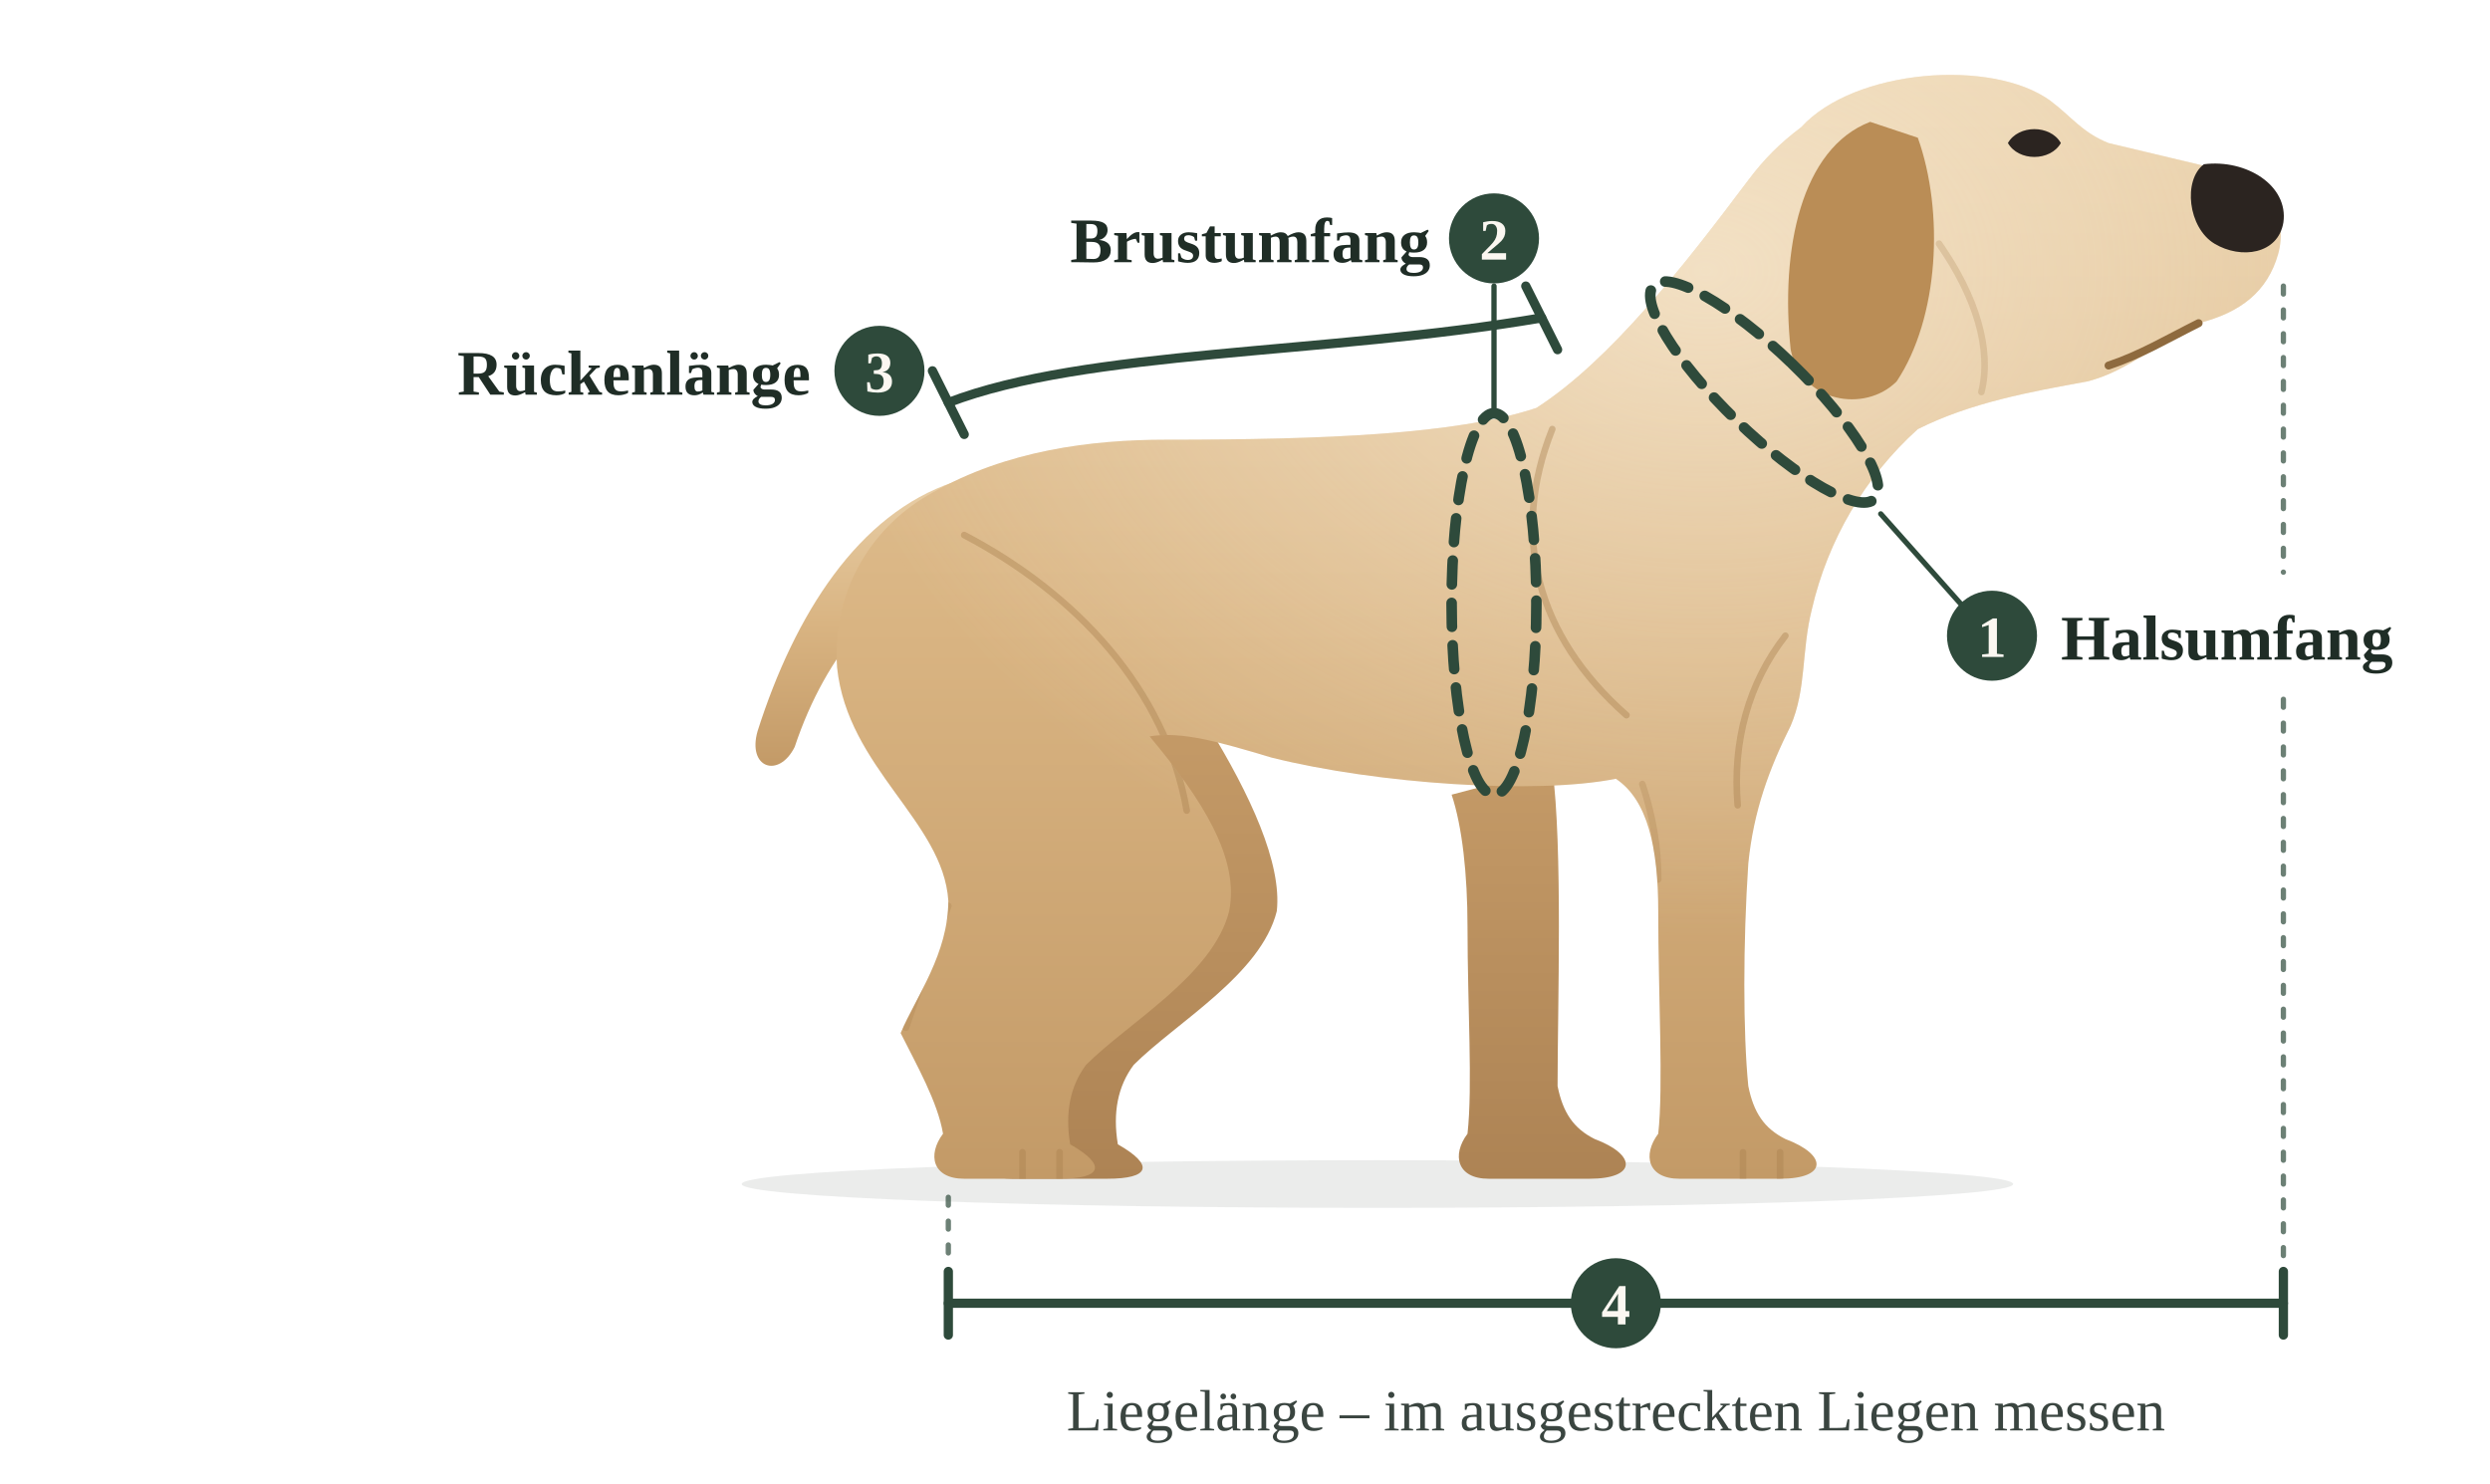
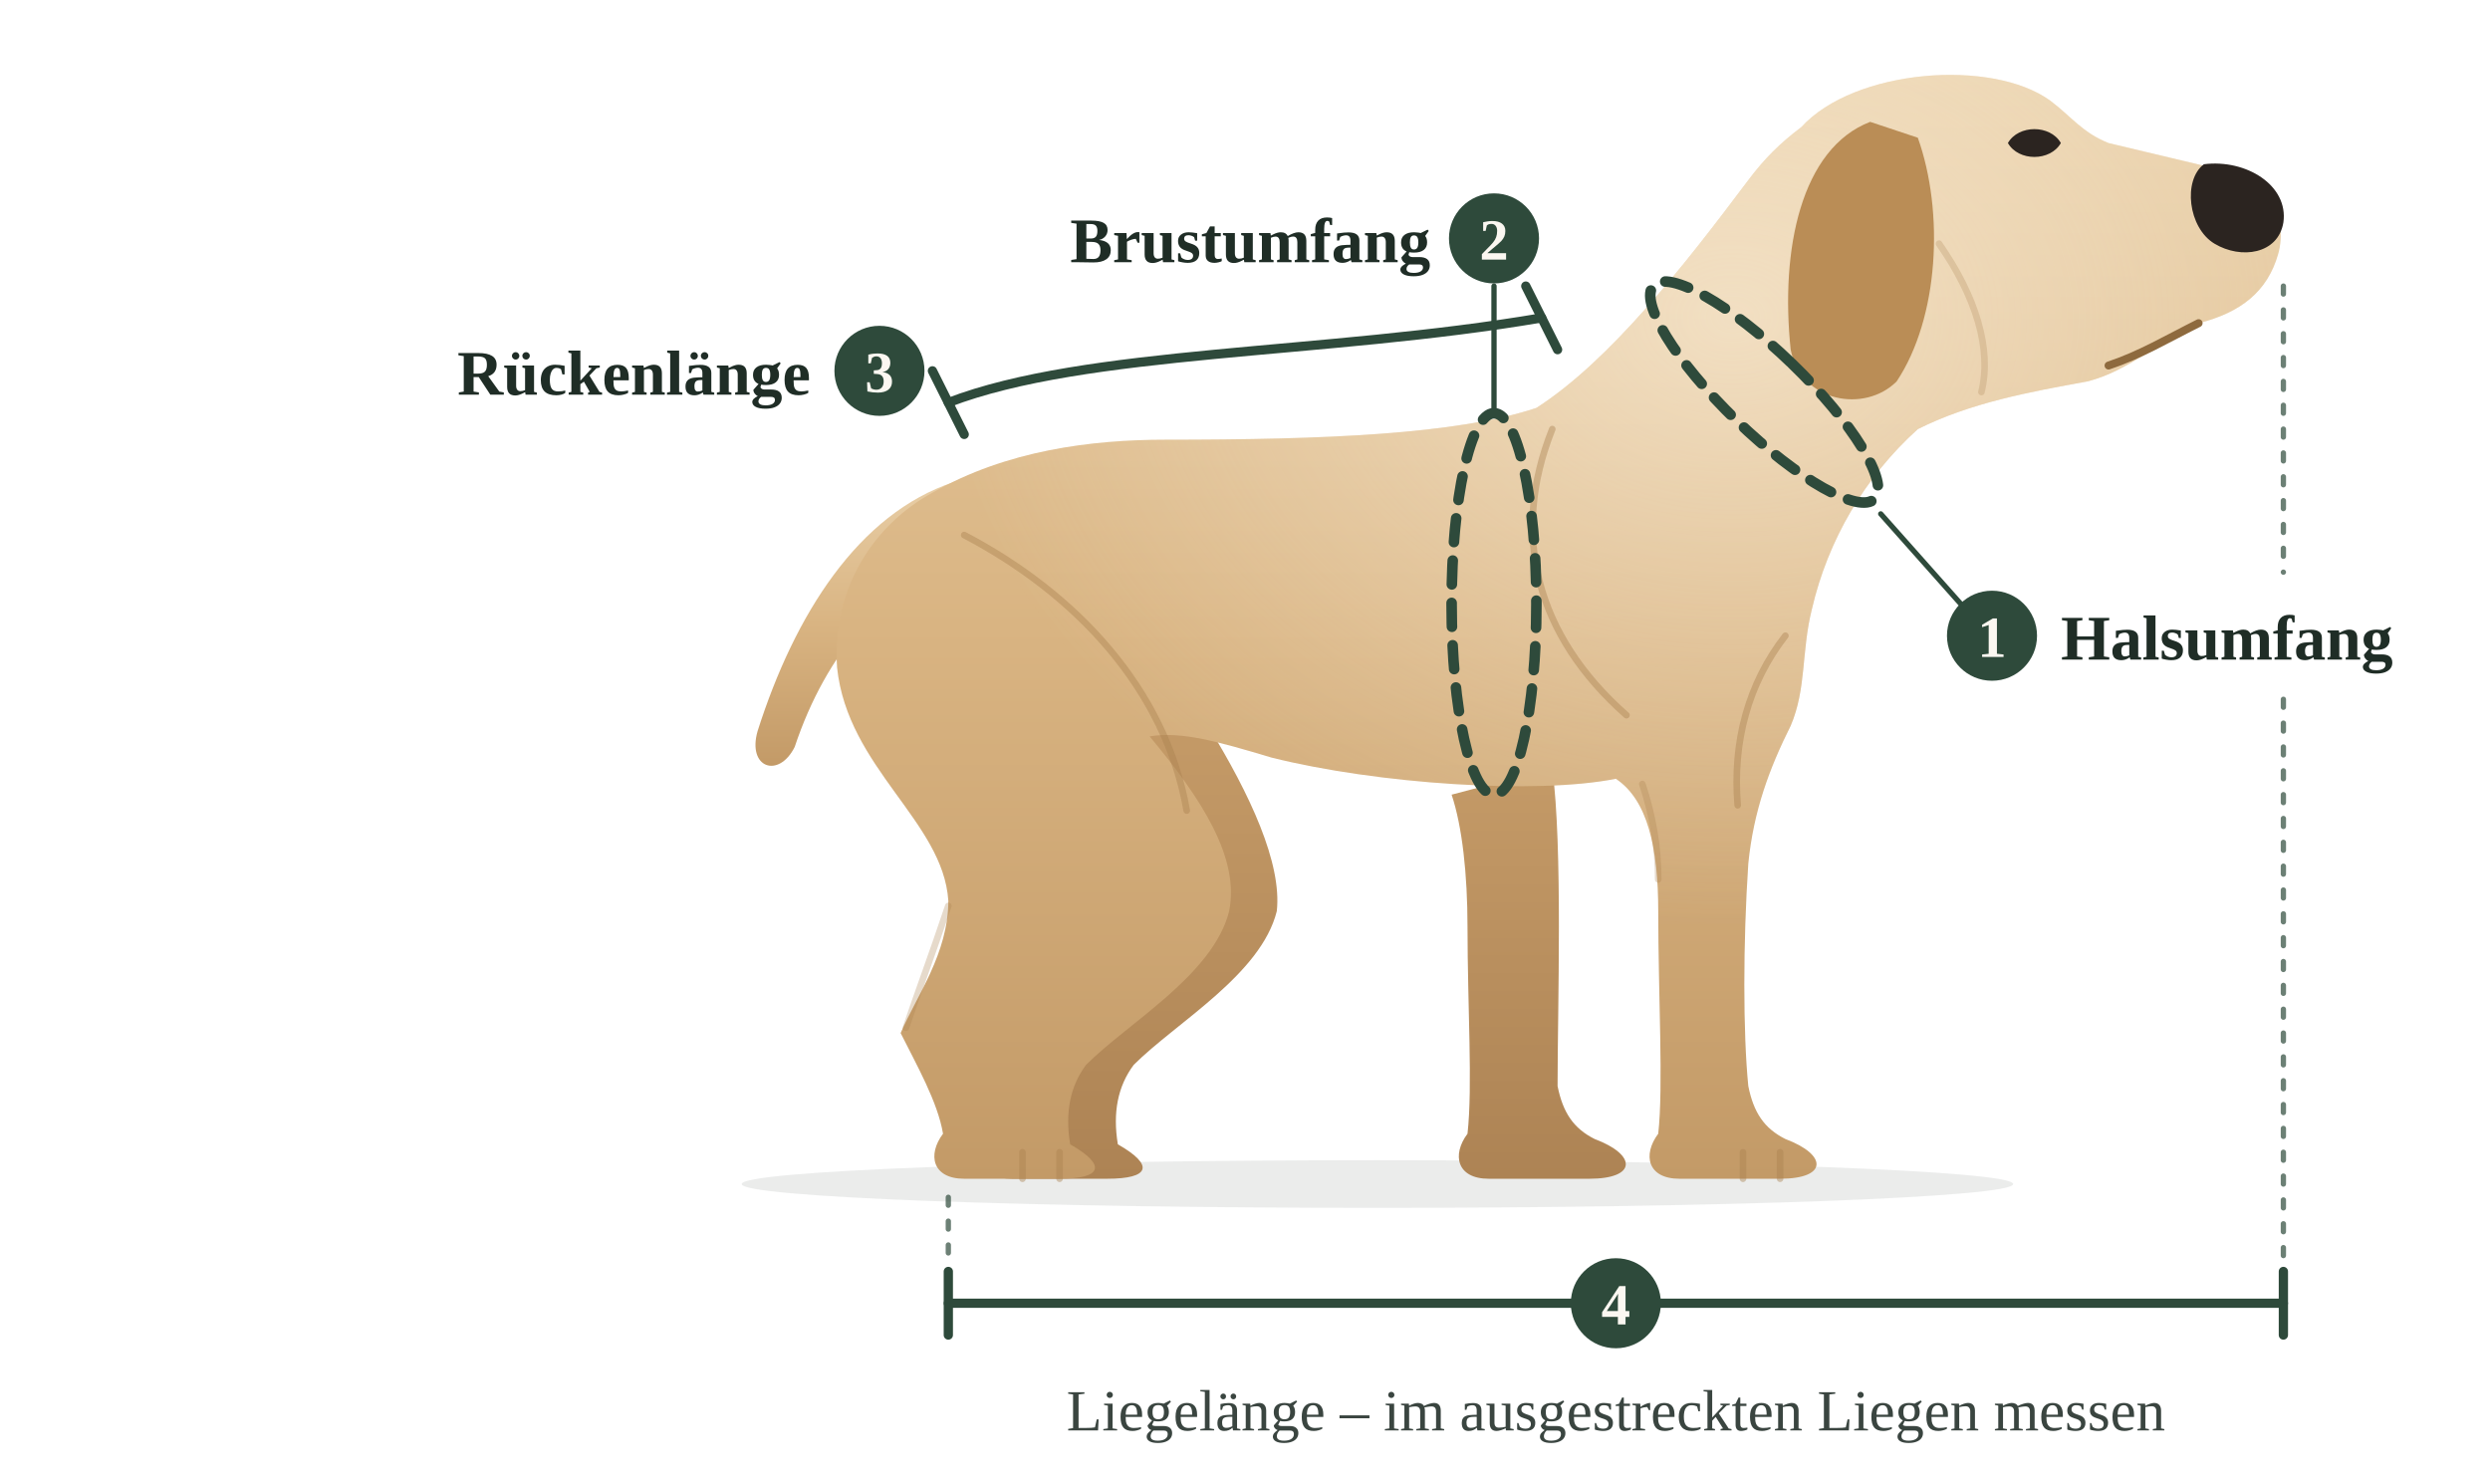
- <svg xmlns="http://www.w3.org/2000/svg" viewBox="40 60 940 560" role="img" aria-label="Hund in Seitenansicht mit vier Messstellen: 1 Halsumfang, 2 Brustumfang, 3 Rückenlänge, 4 Liegelänge">
+ <svg xmlns="http://www.w3.org/2000/svg" viewBox="40 60 940 560" width="940" height="560" role="img" aria-label="Hund in Seitenansicht mit vier Messstellen: 1 Halsumfang, 2 Brustumfang, 3 Rückenlänge, 4 Liegelänge">
  <defs>
    <linearGradient id="hh-m-fur" x1="0" y1="0" x2="0" y2="1">
      <stop offset="0" stop-color="#E8CEA6" />
      <stop offset=".5" stop-color="#D9B482" />
      <stop offset="1" stop-color="#C39A67" />
    </linearGradient>
    <linearGradient id="hh-m-furFar" x1="0" y1="0" x2="0" y2="1">
      <stop offset="0" stop-color="#C49A67" />
      <stop offset="1" stop-color="#AD8354" />
    </linearGradient>
    <radialGradient id="hh-m-sheen" cx=".62" cy=".22" r=".55">
      <stop offset="0" stop-color="#FFF6E6" stop-opacity=".55" />
      <stop offset="1" stop-color="#FFF6E6" stop-opacity="0" />
    </radialGradient>
-     <clipPath id="hh-m-bodyclip">
-       <path id="hh-m-bp" d="M392 246 C420 230 452 226 480 226 C540 226 590 224 620 214 C648 196 676 160 700 128 C706 120 712 114 720 108 C740 86 792 82 814 98 C822 104 826 110 836 114 L878 124 C896 126 904 142 900 156 C896 170 886 178 870 182 C856 188 844 200 828 204 C806 208 784 212 764 222 C744 240 730 264 724 290 C720 306 722 320 716 334 C708 350 702 366 700 386 C698 416 698 450 700 470 C702 480 706 486 714 490 C730 496 730 505 712 505 L674 505 C662 505 660 496 666 488 C668 470 666 436 666 404 C666 380 662 362 650 354 C620 360 560 356 520 346 C500 340 486 336 474 338 C494 362 508 384 504 404 C498 428 466 446 450 462 C444 470 442 480 444 492 C458 500 456 505 440 505 L404 505 C392 505 390 496 396 488 C394 476 386 462 380 450 C386 436 398 420 398 400 C396 370 360 350 356 312 C354 282 370 258 392 246 Z" />
-     </clipPath>
  </defs>
  <ellipse cx="560" cy="507" rx="240" ry="9" fill="#1F2D26" opacity=".09" />
  <g fill="url(#hh-m-furFar)">
    <path d="M 626 350 C 630 380 628 440 628 470 C 630 480 634 486 642 490 C 658 496 658 505 640 505 L 602 505 C 590 505 588 496 594 488 C 596 470 594 440 594 410 C 594 390 592 372 588 360 Z" />
    <path d="M 496 334 C 512 360 524 386 522 404 C 516 428 484 446 468 462 C 462 470 460 480 462 492 C 476 500 474 505 458 505 L 422 505 C 410 505 408 496 414 488 C 412 476 404 462 398 450 C 404 436 416 420 416 400 C 416 380 438 340 458 334 Z" />
  </g>
  <path fill="url(#hh-m-fur)" d="M400 242 C364 254 340 292 326 336 C322 350 334 354 340 342 C352 306 374 282 402 268 Z" />
-   <use href="#hh-m-bp" fill="url(#hh-m-fur)" />
-   <rect x="300" y="60" width="620" height="460" fill="url(#hh-m-sheen)" clip-path="url(#hh-m-bodyclip)" />
-   <g fill="none" stroke="#A9804F" stroke-width="2.5" stroke-linecap="round" opacity=".42" clip-path="url(#hh-m-bodyclip)">
+   <path fill="url(#hh-m-fur)" d="M392 246 C420 230 452 226 480 226 C540 226 590 224 620 214 C648 196 676 160 700 128 C706 120 712 114 720 108 C740 86 792 82 814 98 C822 104 826 110 836 114 L878 124 C896 126 904 142 900 156 C896 170 886 178 870 182 C856 188 844 200 828 204 C806 208 784 212 764 222 C744 240 730 264 724 290 C720 306 722 320 716 334 C708 350 702 366 700 386 C698 416 698 450 700 470 C702 480 706 486 714 490 C730 496 730 505 712 505 L674 505 C662 505 660 496 666 488 C668 470 666 436 666 404 C666 380 662 362 650 354 C620 360 560 356 520 346 C500 340 486 336 474 338 C494 362 508 384 504 404 C498 428 466 446 450 462 C444 470 442 480 444 492 C458 500 456 505 440 505 L404 505 C392 505 390 496 396 488 C394 476 386 462 380 450 C386 436 398 420 398 400 C396 370 360 350 356 312 C354 282 370 258 392 246 Z" />
+   <path fill="url(#hh-m-sheen)" d="M392 246 C420 230 452 226 480 226 C540 226 590 224 620 214 C648 196 676 160 700 128 C706 120 712 114 720 108 C740 86 792 82 814 98 C822 104 826 110 836 114 L878 124 C896 126 904 142 900 156 C896 170 886 178 870 182 C856 188 844 200 828 204 C806 208 784 212 764 222 C744 240 730 264 724 290 C720 306 722 320 716 334 C708 350 702 366 700 386 C698 416 698 450 700 470 C702 480 706 486 714 490 C730 496 730 505 712 505 L674 505 C662 505 660 496 666 488 C668 470 666 436 666 404 C666 380 662 362 650 354 C620 360 560 356 520 346 C500 340 486 336 474 338 C494 362 508 384 504 404 C498 428 466 446 450 462 C444 470 442 480 444 492 C458 500 456 505 440 505 L404 505 C392 505 390 496 396 488 C394 476 386 462 380 450 C386 436 398 420 398 400 C396 370 360 350 356 312 C354 282 370 258 392 246 Z" />
+   <g fill="none" stroke="#A9804F" stroke-width="2.5" stroke-linecap="round" opacity=".42">
    <path d="M626 222 C610 262 620 300 654 330" />
    <path d="M404 262 C446 284 480 320 488 366" />
    <path d="M714 300 C700 318 694 340 696 364" />
    <path d="M772 152 C786 172 792 192 788 208" opacity=".6" />
    <path d="M660 356 C664 368 666 380 666 392" opacity=".7" />
    <path d="M398 402 C392 420 386 436 382 448" opacity=".7" />
    <path d="M712 495 L712 505 M698 495 L698 505 M440 495 L440 505 M426 495 L426 505" />
  </g>
  <path fill="#BA8D56" d="M746 106 C720 116 712 154 716 192 C720 212 744 216 756 204 C772 180 774 140 764 112 Z" />
  <path fill="#2B2420" d="M798 114 C802 107 814 107 818 114 C814 121 802 121 798 114 Z" />
  <path fill="#2B2420" d="M872 122 C888 120 904 130 902 144 C900 156 886 158 876 152 C866 146 864 128 872 122 Z" />
  <path d="M870 182 C858 188 848 194 836 198" stroke="#8E6A3E" stroke-width="3" fill="none" stroke-linecap="round" />
  <g class="hh-mann" fill="none" stroke="#2E4A3B" stroke-linecap="round">
    <ellipse cx="706" cy="208" rx="15" ry="58" transform="rotate(-46 706 208)" stroke-width="4" stroke-dasharray="9 7" />
    <ellipse cx="604" cy="288" rx="16" ry="72" stroke-width="4" stroke-dasharray="9 7" />
    <path d="M398 212 C450 192 540 194 622 180" stroke-width="3.5" />
    <path d="M392 200 L404 224 M616 168 L628 192" stroke-width="3.5" />
    <path d="M398 552 H902" stroke-width="3.5" />
    <path d="M398 540 V564 M902 540 V564" stroke-width="3.5" />
    <path d="M398 512 V538 M902 168 V276 M902 324 V538" stroke-width="2" stroke-dasharray="3 6" opacity=".7" />
    <path d="M750 254 L782 290 M604 214 V168" stroke-width="2" />
  </g>
  <g class="hh-mbadges" font-family="inherit" font-weight="700" font-size="22" text-anchor="middle">
    <circle cx="792" cy="300" r="17" fill="#2E4A3B" />
    <text x="792" y="308" fill="#FBF7F1">1</text>
    <circle cx="604" cy="150" r="17" fill="#2E4A3B" />
    <text x="604" y="158" fill="#FBF7F1">2</text>
    <circle cx="372" cy="200" r="17" fill="#2E4A3B" />
    <text x="372" y="208" fill="#FBF7F1">3</text>
    <circle cx="650" cy="552" r="17" fill="#2E4A3B" />
    <text x="650" y="560" fill="#FBF7F1">4</text>
  </g>
  <g class="hh-mtxt" font-family="inherit" font-weight="600" font-size="24" fill="#1F2D26">
    <text x="818" y="309">Halsumfang</text>
    <text x="580" y="159" text-anchor="end">Brustumfang</text>
    <text x="346" y="209" text-anchor="end">Rückenlänge</text>
    <text x="650" y="600" text-anchor="middle" font-weight="500" font-size="22" fill="#3A4540">Liegelänge – im ausgestreckten Liegen messen</text>
  </g>
</svg>
